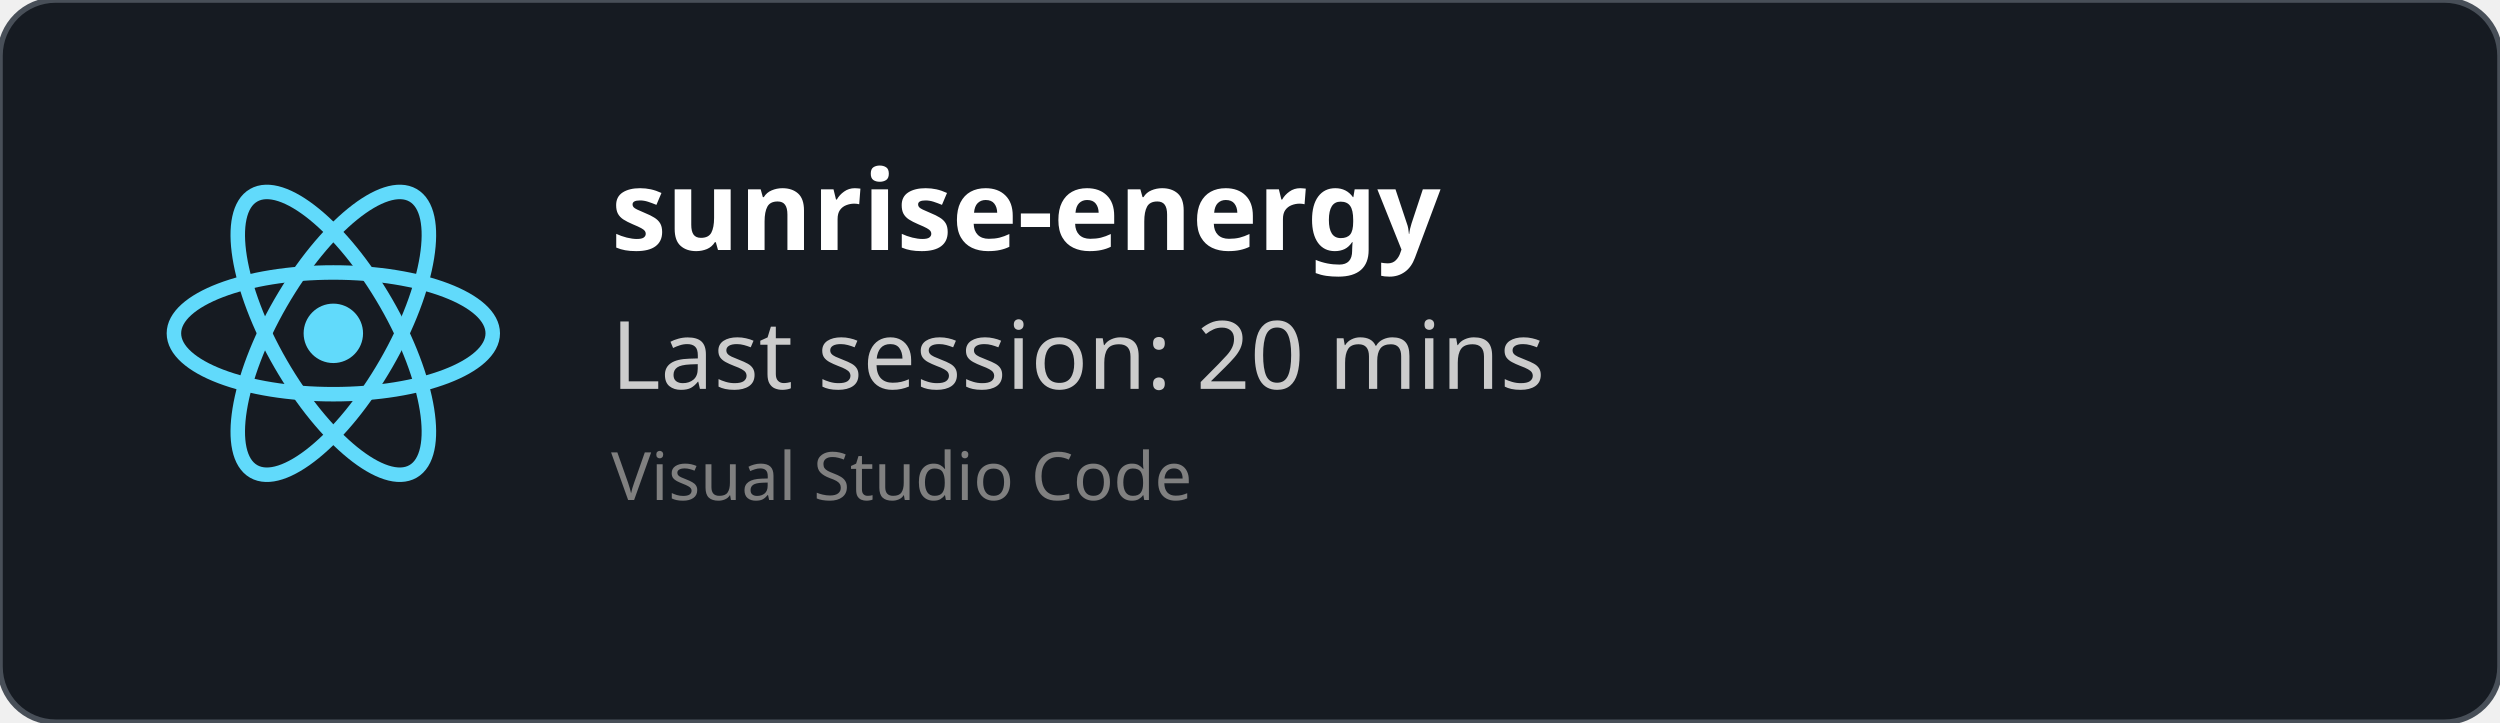
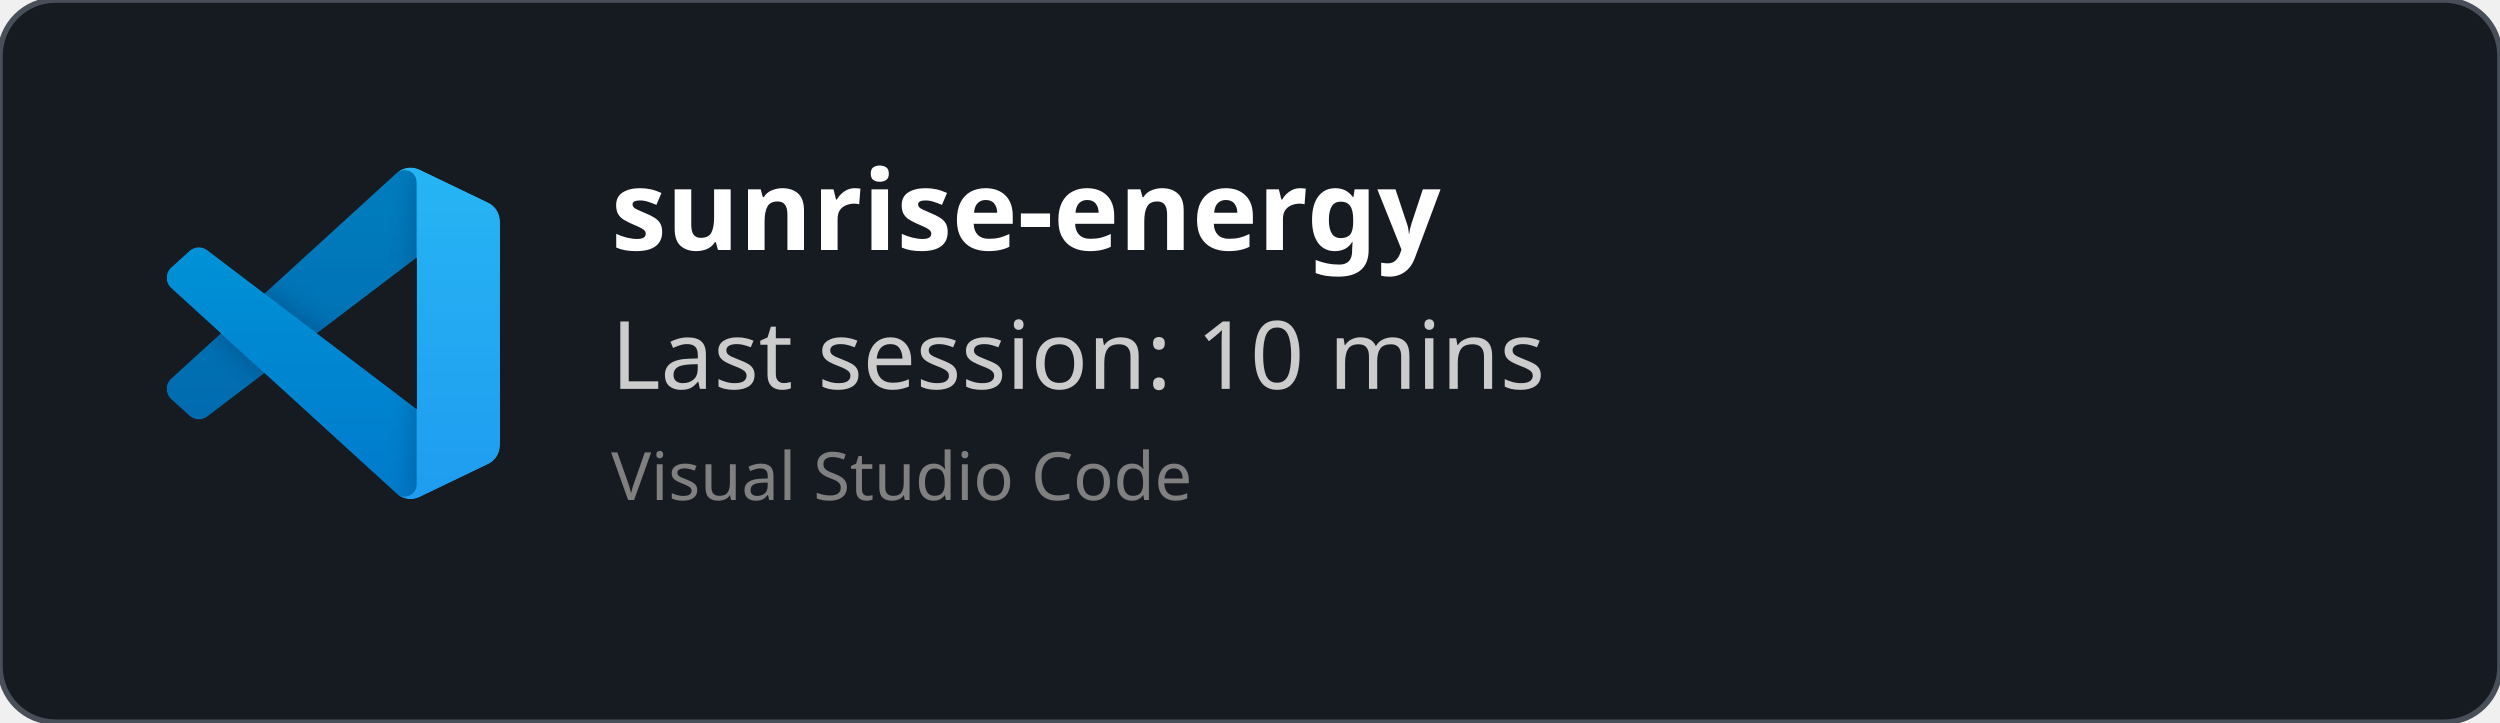
<svg xmlns="http://www.w3.org/2000/svg" width="450" height="130" viewBox="0 0 450 130" fill="none" role="img">
  <style>
    *{
        font-family: 'Segoe UI', Ubuntu, monospace
    }
    </style>
  <defs>
    <clipPath id="horizontalClip" x="20" y="20" width="500" height="200">
      <rect x="90" y="20" width="300" height="50" />
    </clipPath>
  </defs>
  <rect width="450" height="130" fill="rgba(22,27,34)" stroke="#484f58" stroke-width="1" fill-opacity="1" stroke-opacity="1" x="0" y="0" rx="10px" ry="10px">
    </rect>
-   <svg height="60" width="60" x="30" y="30" viewBox="-11.5 -10.232 23 20.463">
-     <circle cx="0" cy="0" r="2.05" fill="#61dafb" />
-     <g stroke="#61dafb" stroke-width="1" fill="none">
-       <ellipse rx="11" ry="4.2" />
-       <ellipse rx="11" ry="4.2" transform="rotate(60)" />
-       <ellipse rx="11" ry="4.2" transform="rotate(120)" />
+   <svg width="60" height="60" x="30" y="30" viewBox="0 0 100 100" fill="none" id="vscode">
+     <mask id="mask0" mask-type="alpha" maskUnits="userSpaceOnUse" x="0" y="0" width="100" height="100">
+       <path fill-rule="evenodd" clip-rule="evenodd" d="M70.912 99.317C72.487 99.931 74.283 99.891 75.873 99.126L96.461 89.22C98.624 88.179 100 85.989 100 83.587V16.413C100 14.011 98.624 11.822 96.461 10.781L75.873 0.874C73.786 -0.13 71.345 0.116 69.513 1.447C69.252 1.637 69.003 1.849 68.769 2.083L29.355 38.041L12.187 25.01C10.589 23.797 8.354 23.896 6.869 25.246L1.363 30.255C-0.453 31.906 -0.455 34.763 1.359 36.417L16.247 50L1.359 63.583C-0.455 65.237 -0.453 68.094 1.363 69.745L6.869 74.754C8.354 76.104 10.589 76.204 12.187 74.99L29.355 61.959L68.769 97.917C69.392 98.541 70.125 99.01 70.912 99.317ZM75.015 27.299L45.109 50L75.015 72.701V27.299Z" fill="white" />
+     </mask>
+     <g mask="url(#mask0)">
+       <path d="M96.461 10.796L75.857 0.876C73.472 -0.273 70.622 0.212 68.75 2.083L1.299 63.583C-0.516 65.237 -0.514 68.094 1.303 69.745L6.813 74.754C8.298 76.104 10.535 76.204 12.134 74.99L93.361 13.37C96.086 11.303 100 13.246 100 16.667V16.427C100 14.027 98.625 11.838 96.461 10.796Z" fill="#0065A9" />
+       <g filter="url(#filter0_d)">
+         <path d="M96.461 89.204L75.857 99.124C73.472 100.273 70.622 99.788 68.75 97.917L1.299 36.417C-0.516 34.763 -0.514 31.906 1.303 30.255L6.813 25.246C8.298 23.896 10.535 23.796 12.134 25.009L93.361 86.63C96.086 88.697 100 86.754 100 83.333V83.573C100 85.974 98.625 88.162 96.461 89.204Z" fill="#007ACC" />
+       </g>
+       <g filter="url(#filter1_d)">
+         <path d="M75.858 99.126C73.472 100.274 70.622 99.788 68.75 97.917C71.056 100.223 75 98.59 75 95.328V4.672C75 1.41 71.056 -0.223 68.75 2.083C70.622 0.211 73.472 -0.274 75.858 0.874L96.459 10.781C98.623 11.822 100 14.011 100 16.413V83.587C100 85.989 98.623 88.179 96.459 89.22L75.858 99.126Z" fill="#1F9CF0" />
+       </g>
+       <g style="mix-blend-mode:overlay" opacity="0.25">
+         <path fill-rule="evenodd" clip-rule="evenodd" d="M70.851 99.317C72.426 99.931 74.222 99.891 75.812 99.126L96.4 89.22C98.563 88.179 99.939 85.989 99.939 83.587V16.413C99.939 14.011 98.564 11.822 96.4 10.781L75.812 0.874C73.725 -0.13 71.284 0.116 69.453 1.447C69.191 1.637 68.942 1.849 68.708 2.083L29.294 38.041L12.126 25.01C10.528 23.796 8.293 23.896 6.809 25.246L1.302 30.255C-0.513 31.906 -0.515 34.763 1.298 36.417L16.186 50L1.298 63.583C-0.515 65.237 -0.513 68.094 1.302 69.745L6.809 74.754C8.293 76.104 10.528 76.204 12.126 74.99L29.294 61.959L68.708 97.917C69.332 98.54 70.064 99.01 70.851 99.317ZM74.954 27.299L45.048 50L74.954 72.701V27.299Z" fill="url(#paint0_linear)" />
+       </g>
    </g>
+     <defs>
+       <filter id="filter0_d" x="-8.394" y="15.829" width="116.727" height="92.246" filterUnits="userSpaceOnUse" color-interpolation-filters="sRGB">
+         <feFlood flood-opacity="0" result="BackgroundImageFix" />
+         <feColorMatrix in="SourceAlpha" type="matrix" values="0 0 0 0 0 0 0 0 0 0 0 0 0 0 0 0 0 0 127 0" />
+         <feOffset />
+         <feGaussianBlur stdDeviation="4.167" />
+         <feColorMatrix type="matrix" values="0 0 0 0 0 0 0 0 0 0 0 0 0 0 0 0 0 0 0.25 0" />
+         <feBlend mode="overlay" in2="BackgroundImageFix" result="effect1_dropShadow" />
+         <feBlend mode="normal" in="SourceGraphic" in2="effect1_dropShadow" result="shape" />
+       </filter>
+       <filter id="filter1_d" x="60.417" y="-8.076" width="47.917" height="116.151" filterUnits="userSpaceOnUse" color-interpolation-filters="sRGB">
+         <feFlood flood-opacity="0" result="BackgroundImageFix" />
+         <feColorMatrix in="SourceAlpha" type="matrix" values="0 0 0 0 0 0 0 0 0 0 0 0 0 0 0 0 0 0 127 0" />
+         <feOffset />
+         <feGaussianBlur stdDeviation="4.167" />
+         <feColorMatrix type="matrix" values="0 0 0 0 0 0 0 0 0 0 0 0 0 0 0 0 0 0 0.25 0" />
+         <feBlend mode="overlay" in2="BackgroundImageFix" result="effect1_dropShadow" />
+         <feBlend mode="normal" in="SourceGraphic" in2="effect1_dropShadow" result="shape" />
+       </filter>
+       <linearGradient id="paint0_linear" x1="49.939" y1="0.258" x2="49.939" y2="99.742" gradientUnits="userSpaceOnUse">
+         <stop stop-color="white" />
+         <stop offset="1" stop-color="white" stop-opacity="0" />
+       </linearGradient>
+     </defs>
  </svg>
  <text x="110" y="45" font-size="20" clip-path="url(#horizontalClip)" font-weight="bold" font-family="Ubuntu" fill="white">
    sunrise-energy
    </text>
  <text x="110" y="70" font-size="17px" font-family="Ubuntu" fill="#ccc">
-     Last session: 20 mins
+     Last session: 10 mins
    </text>
  <text x="110" y="90" font-size="12px" font-family="Ubuntu" fill="grey">
    Visual Studio Code
    </text>
</svg>
